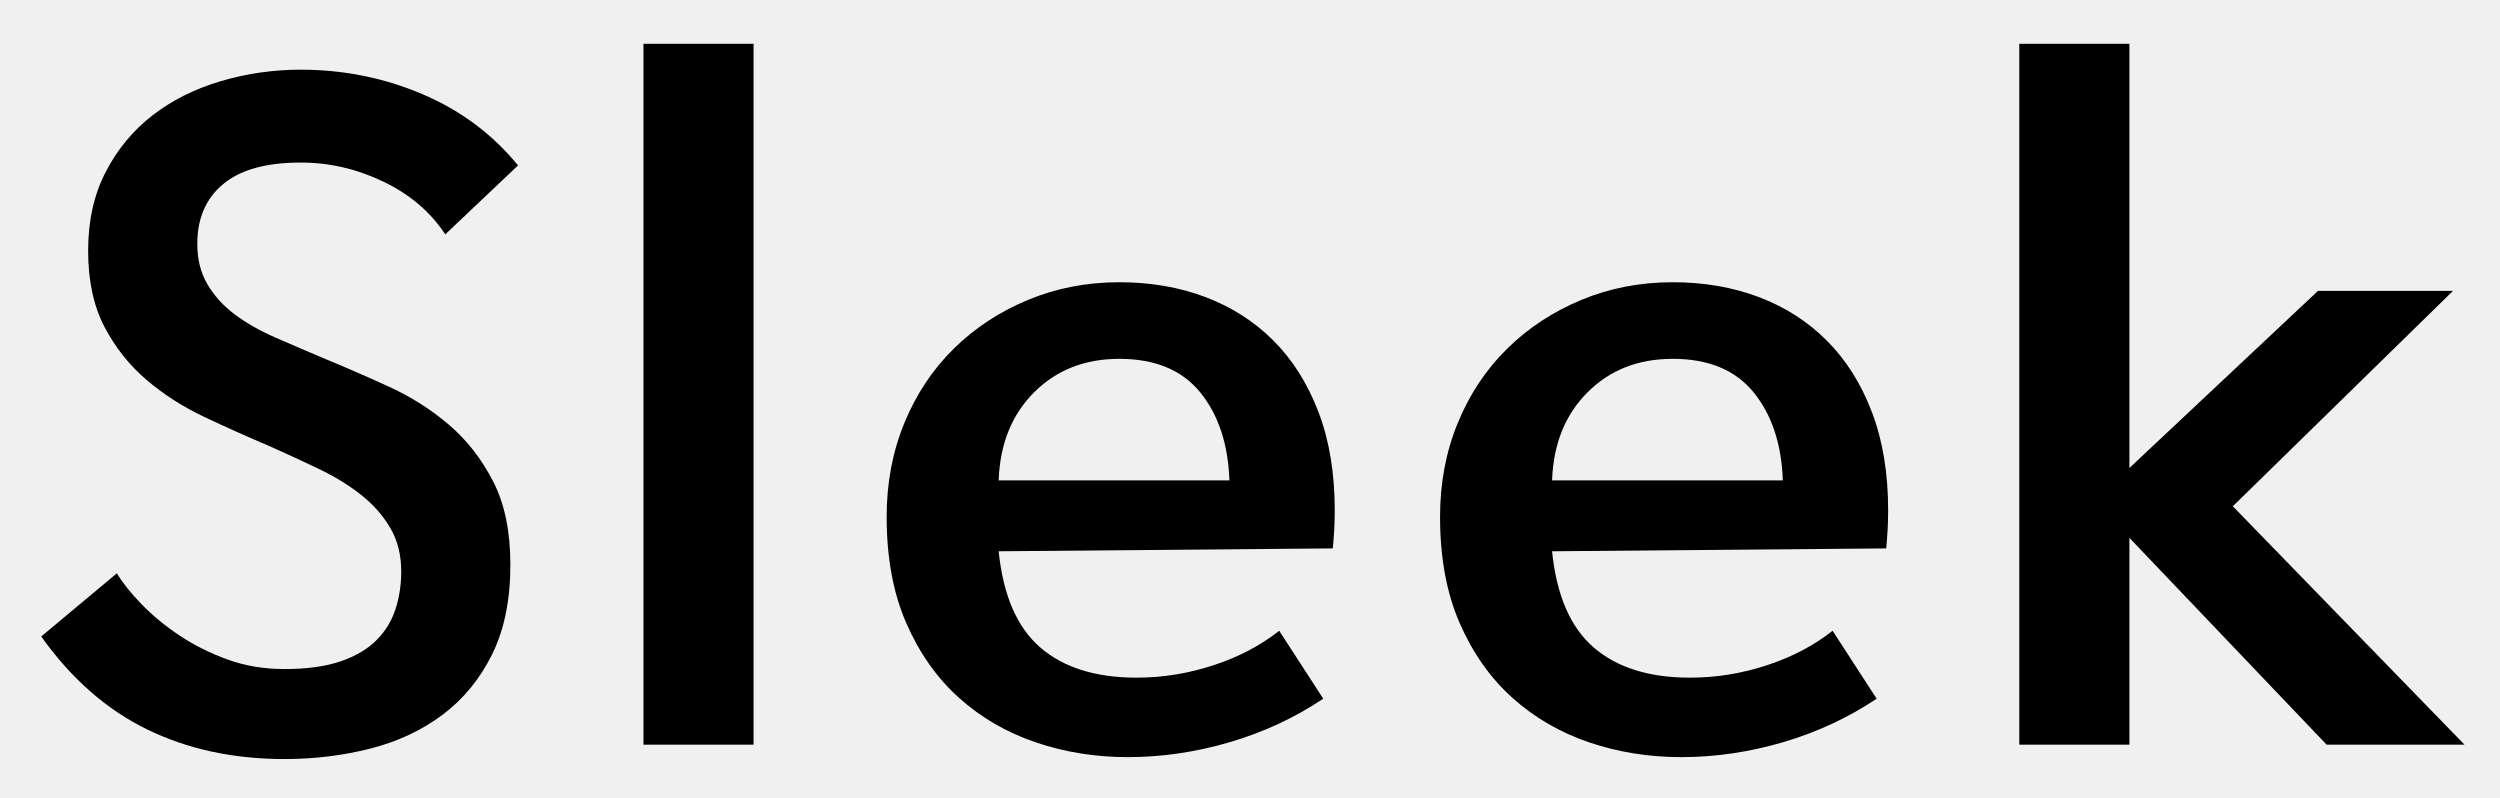
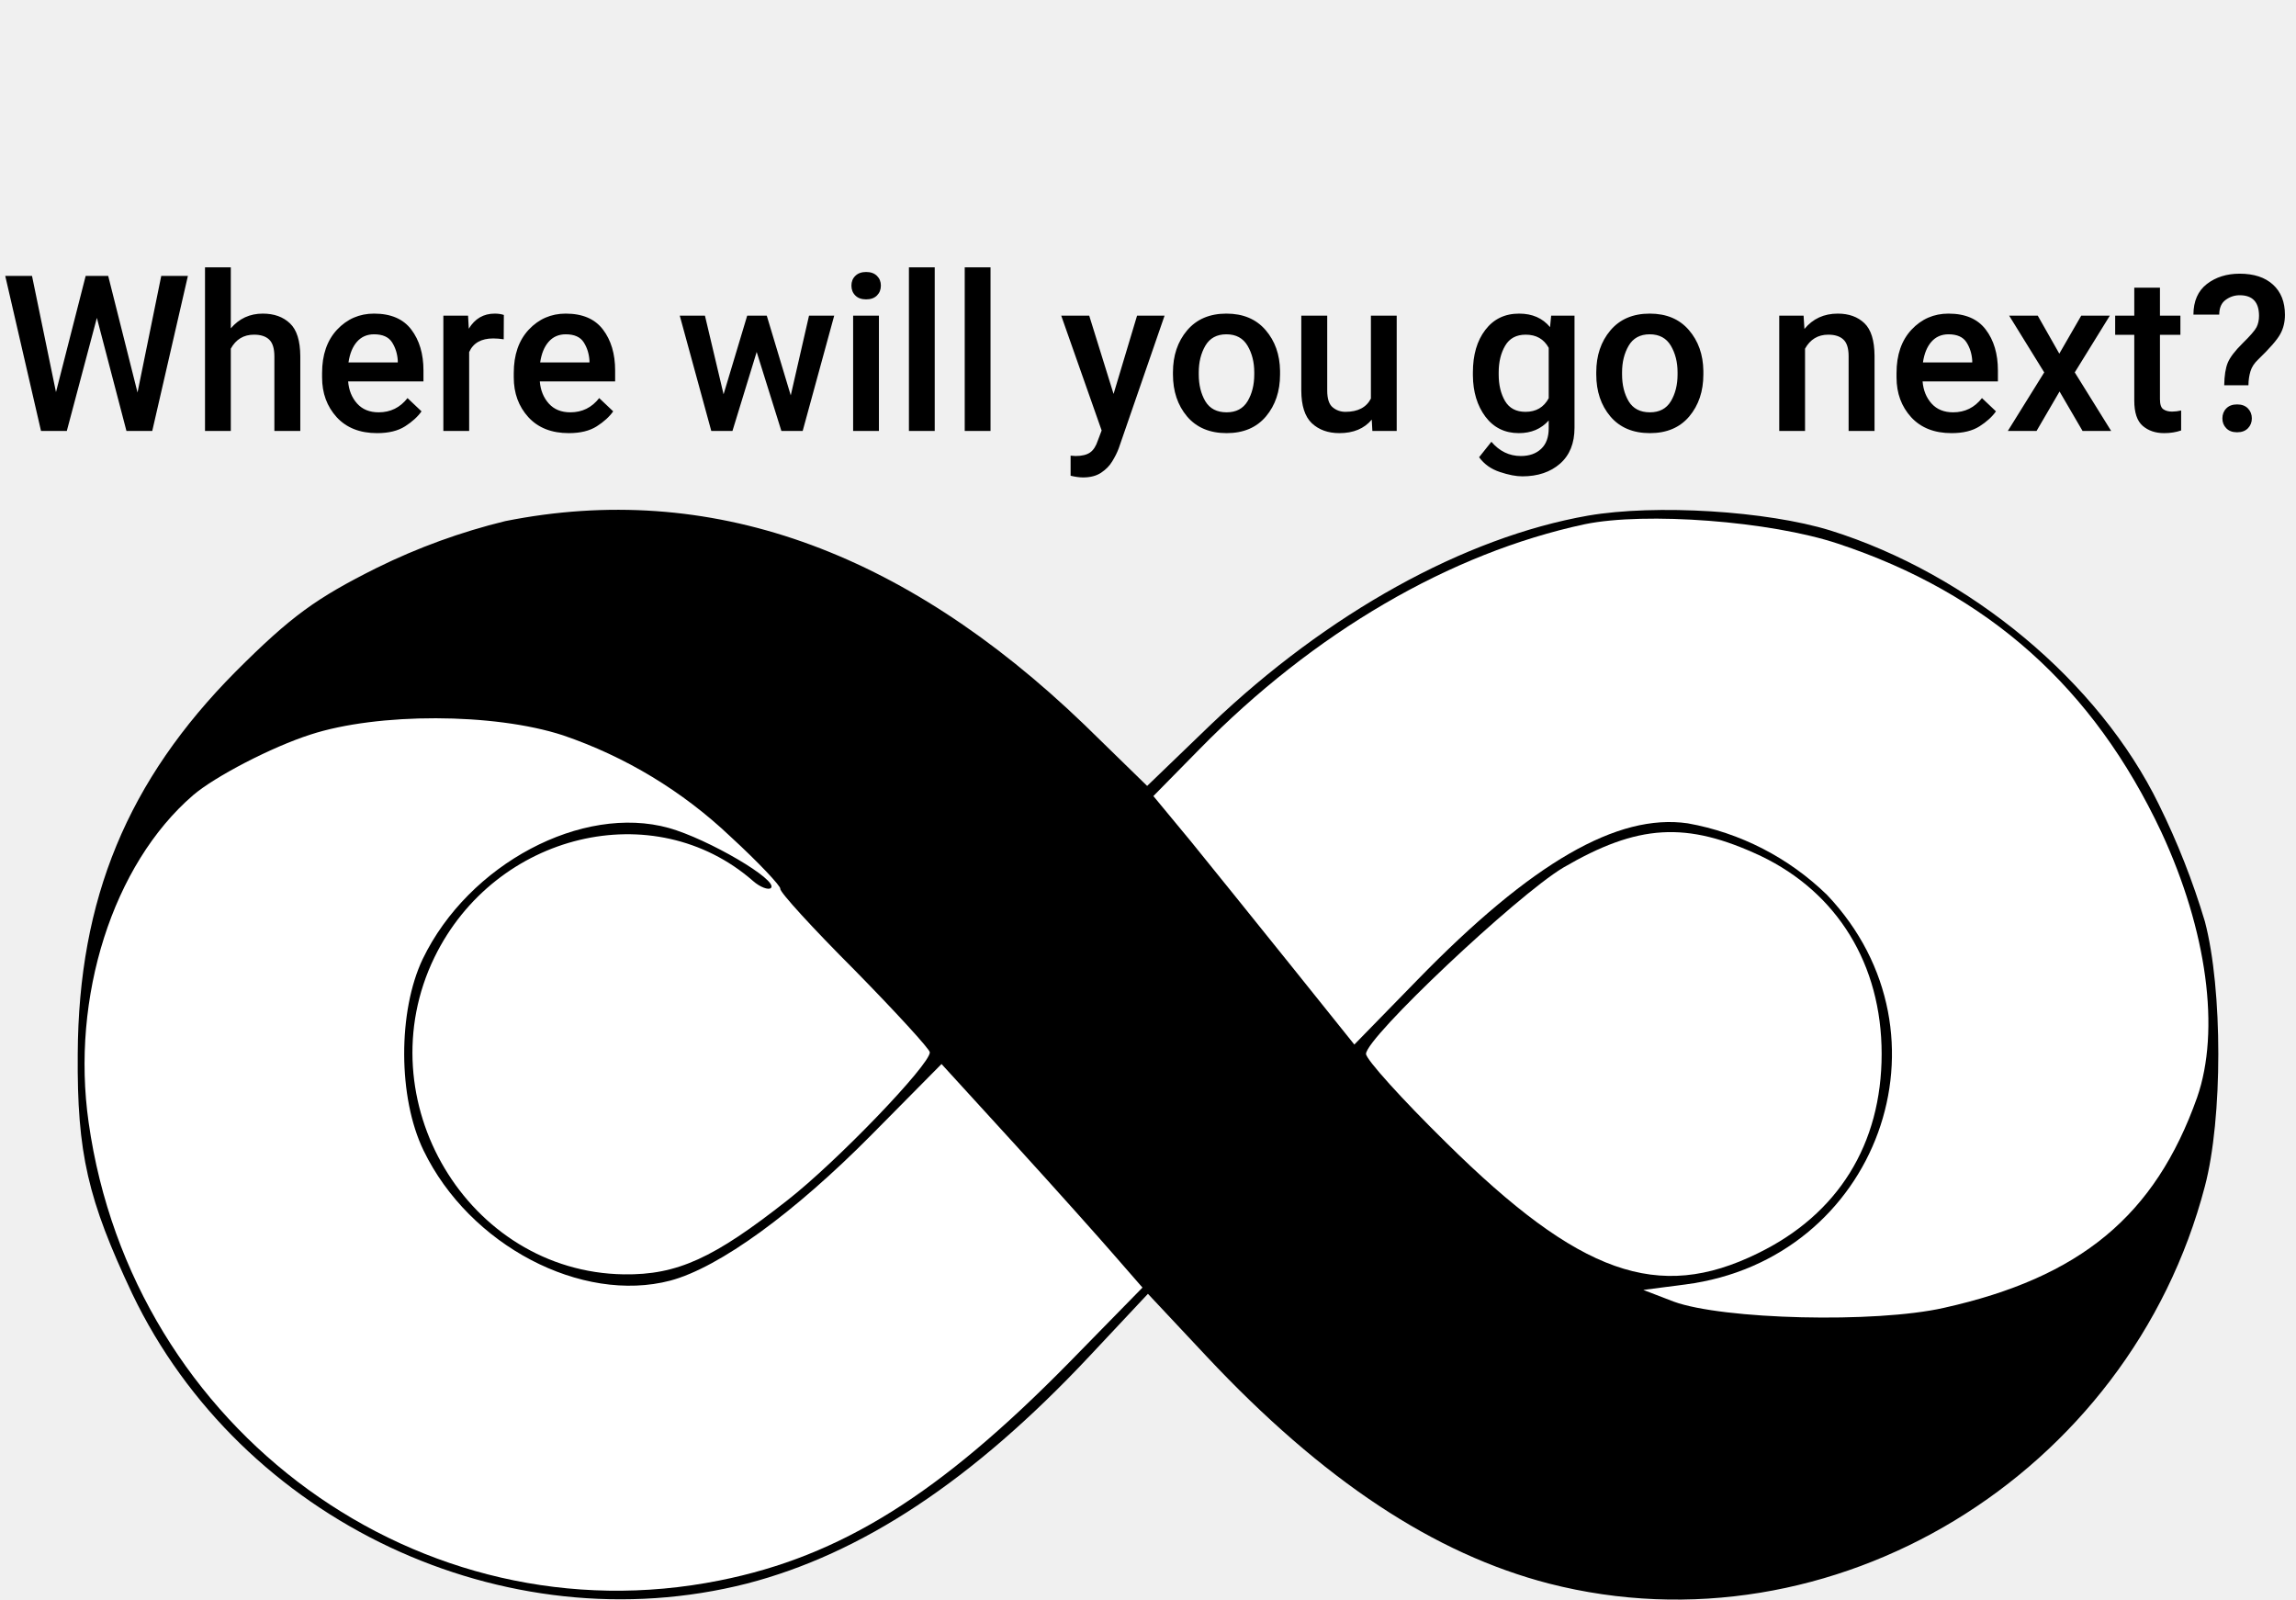
- <svg xmlns="http://www.w3.org/2000/svg" class="logo" viewBox="0 0 47 15" version="1.1">
-   <g id="logo" transform="translate(-113, -89)">
-     <path d="M114.657,93.712 C114.657,93.148 114.768,92.653 114.99,92.227 C115.212,91.801 115.506,91.447 115.872,91.165 C116.238,90.883 116.664,90.67 117.15,90.526 C117.636,90.382 118.137,90.31 118.653,90.31 C119.457,90.31 120.219,90.463 120.939,90.769 C121.659,91.075 122.259,91.522 122.739,92.11 L121.371,93.406 C121.095,92.986 120.708,92.656 120.21,92.416 C119.712,92.176 119.193,92.056 118.653,92.056 C118.005,92.056 117.519,92.191 117.195,92.461 C116.871,92.731 116.709,93.106 116.709,93.586 C116.709,93.874 116.772,94.126 116.898,94.342 C117.024,94.558 117.195,94.747 117.411,94.909 C117.627,95.071 117.879,95.215 118.167,95.341 C118.455,95.467 118.755,95.596 119.067,95.728 C119.475,95.896 119.889,96.076 120.309,96.268 C120.729,96.46 121.107,96.7 121.443,96.988 C121.779,97.276 122.055,97.63 122.271,98.05 C122.487,98.47 122.595,98.992 122.595,99.616 C122.595,100.276 122.481,100.837 122.253,101.299 C122.025,101.761 121.716,102.139 121.326,102.433 C120.936,102.727 120.483,102.94 119.967,103.072 C119.451,103.204 118.911,103.27 118.347,103.27 C117.387,103.27 116.526,103.084 115.764,102.712 C115.002,102.34 114.339,101.758 113.775,100.966 L115.197,99.778 C115.305,99.958 115.461,100.153 115.665,100.363 C115.869,100.573 116.106,100.768 116.376,100.948 C116.646,101.128 116.946,101.278 117.276,101.398 C117.606,101.518 117.963,101.578 118.347,101.578 C118.767,101.578 119.118,101.53 119.4,101.434 C119.682,101.338 119.907,101.206 120.075,101.038 C120.243,100.87 120.363,100.675 120.435,100.453 C120.507,100.231 120.543,99.994 120.543,99.742 C120.543,99.43 120.474,99.157 120.336,98.923 C120.198,98.689 120.015,98.482 119.787,98.302 C119.559,98.122 119.295,97.96 118.995,97.816 C118.695,97.672 118.383,97.528 118.059,97.384 C117.663,97.216 117.261,97.036 116.853,96.844 C116.445,96.652 116.079,96.418 115.755,96.142 C115.431,95.866 115.167,95.533 114.963,95.143 C114.759,94.753 114.657,94.276 114.657,93.712 Z M127.167,89.824 L127.167,103 L125.097,103 L125.097,89.824 L127.167,89.824 Z M131.775,99.364 C131.859,100.192 132.12,100.795 132.558,101.173 C132.996,101.551 133.599,101.74 134.367,101.74 C134.859,101.74 135.342,101.662 135.816,101.506 C136.29,101.35 136.701,101.134 137.049,100.858 L137.877,102.136 C137.337,102.496 136.749,102.769 136.113,102.955 C135.477,103.141 134.841,103.234 134.205,103.234 C133.593,103.234 133.014,103.141 132.468,102.955 C131.922,102.769 131.442,102.49 131.028,102.118 C130.614,101.746 130.284,101.278 130.038,100.714 C129.792,100.15 129.669,99.484 129.669,98.716 C129.669,98.08 129.78,97.492 130.002,96.952 C130.224,96.412 130.533,95.947 130.929,95.557 C131.325,95.167 131.79,94.861 132.324,94.639 C132.858,94.417 133.431,94.306 134.043,94.306 C134.631,94.306 135.171,94.399 135.663,94.585 C136.155,94.771 136.581,95.044 136.941,95.404 C137.301,95.764 137.583,96.211 137.787,96.745 C137.991,97.279 138.093,97.894 138.093,98.59 C138.093,98.722 138.09,98.842 138.084,98.95 C138.078,99.058 138.069,99.178 138.057,99.31 L131.775,99.364 Z M134.043,95.746 C133.395,95.746 132.861,95.956 132.441,96.376 C132.021,96.796 131.799,97.348 131.775,98.032 L136.113,98.032 C136.089,97.348 135.906,96.796 135.564,96.376 C135.222,95.956 134.715,95.746 134.043,95.746 Z M142.179,99.364 C142.263,100.192 142.524,100.795 142.962,101.173 C143.4,101.551 144.003,101.74 144.771,101.74 C145.263,101.74 145.746,101.662 146.22,101.506 C146.694,101.35 147.105,101.134 147.453,100.858 L148.281,102.136 C147.741,102.496 147.153,102.769 146.517,102.955 C145.881,103.141 145.245,103.234 144.609,103.234 C143.997,103.234 143.418,103.141 142.872,102.955 C142.326,102.769 141.846,102.49 141.432,102.118 C141.018,101.746 140.688,101.278 140.442,100.714 C140.196,100.15 140.073,99.484 140.073,98.716 C140.073,98.08 140.184,97.492 140.406,96.952 C140.628,96.412 140.937,95.947 141.333,95.557 C141.729,95.167 142.194,94.861 142.728,94.639 C143.262,94.417 143.835,94.306 144.447,94.306 C145.035,94.306 145.575,94.399 146.067,94.585 C146.559,94.771 146.985,95.044 147.345,95.404 C147.705,95.764 147.987,96.211 148.191,96.745 C148.395,97.279 148.497,97.894 148.497,98.59 C148.497,98.722 148.494,98.842 148.488,98.95 C148.482,99.058 148.473,99.178 148.461,99.31 L142.179,99.364 Z M144.447,95.746 C143.799,95.746 143.265,95.956 142.845,96.376 C142.425,96.796 142.203,97.348 142.179,98.032 L146.517,98.032 C146.493,97.348 146.31,96.796 145.968,96.376 C145.626,95.956 145.119,95.746 144.447,95.746 Z M153.033,89.824 L153.033,97.798 L156.579,94.468 L159.117,94.468 L154.977,98.518 L159.333,103 L156.741,103 L153.033,99.112 L153.033,103 L150.963,103 L150.963,89.824 L153.033,89.824 Z" id="Sleek" />
-   </g>
+ <svg xmlns="http://www.w3.org/2000/svg" id="Layer_1" data-name="Layer 1" viewBox="0 0 294.779 205.349">
+   <defs>
+     <style>.cls-1{fill:#fff;}.cls-2{font-size:28px;font-family:Roboto-Medium, Roboto;font-weight:500;}</style>
+   </defs>
+   <path d="M177.284,200.364a80.333,80.333,0,0,0-16.5,6c-7.8,3.9-11,6.2-18.1,13.3-13.9,14-20.2,29.2-20.3,49.1-.1,12.8,1.3,18.7,7,30.8,14,29.2,47.8,45.1,78.9,37.2,14.7-3.8,29-13.2,44-29.2l7.5-8,7.5,8c15,16,29.3,25.4,44,29.2,36.3,9.3,74.5-13.9,84.2-51,2.3-8.7,2.3-25.3,0-34a95.883,95.883,0,0,0-5.9-15c-7.7-15.8-24.3-29.6-42.2-35.2-8.1-2.5-22.4-3.4-31.1-1.9-15.9,2.8-33.4,12.5-48.4,26.8l-8.2,7.9-8.1-7.9C228.184,203.964,203.384,195.164,177.284,200.364Z" transform="translate(-112.404 -133.469)" />
+   <path class="cls-1" d="M348.384,203.264c19.3,6.4,32.8,18.5,41.5,37,5.9,12.7,7.6,25.5,4.6,34.1-5.4,15.2-15,23.1-32.5,27-8.8,2-28.4,1.5-34.7-.8l-3.9-1.5,5.4-.7c24.7-3.2,35.2-32.1,18.2-50a34.28,34.28,0,0,0-17.9-9.2c-9-1.3-20,5-34.7,20.1l-8.1,8.3-8.1-10.1c-4.5-5.6-10.3-12.8-12.9-16l-4.8-5.8,5.9-6c14.7-15,32.2-25.2,49.5-28.9C323.684,199.164,339.684,200.364,348.384,203.264Z" transform="translate(-112.404 -133.469)" />
+   <path class="cls-1" d="M184.684,227.864a58.838,58.838,0,0,1,21.5,13c3.6,3.3,6.5,6.4,6.4,6.7-.1.4,4.2,5.1,9.5,10.4,5.3,5.4,9.7,10.2,9.7,10.6,0,1.6-11.9,14-18.3,19-9.4,7.4-14.1,9.6-21,9.5-20-.3-33.2-22.4-24.3-40.7,7.8-16,28.2-20.9,40.9-9.8.9.8,2,1.2,2.3.9,1-1-8.1-6.3-13.1-7.7-11.1-3.1-25.7,4.6-31.6,16.8-3.2,6.7-3.2,17.8.1,24.6,5.9,12.2,20.3,19.7,31.7,16.7,6.3-1.7,15.9-8.7,25.8-18.7l9-9.1,9.5,10.4c5.2,5.7,11,12.2,12.9,14.4l3.4,3.9-9.4,9.6c-16.6,16.9-29.3,24.9-44.9,28-38.4,7.7-75.4-19.2-81-58.8-2.3-16.1,3.1-33.1,13.4-42,2.8-2.4,10.1-6.2,15.1-7.8C160.884,224.964,175.784,224.964,184.684,227.864Z" transform="translate(-112.404 -133.469)" />
+   <path class="cls-1" d="M338.484,243.364c9.8,4.7,15.5,13.9,15.5,25.4,0,11.6-5.6,20.6-15.9,25.6-12.8,6.3-22.9,2.7-40-14.2-5.7-5.6-10.3-10.7-10.3-11.4,0-2.1,19.3-20.3,25.3-23.9C322.684,239.264,328.884,238.864,338.484,243.364Z" transform="translate(-112.404 -133.469)" />
+   <text class="cls-2" transform="translate(0 55.323)">Where will you go next?</text>
+   <text x="-112.404" y="-133.469" />
</svg>
